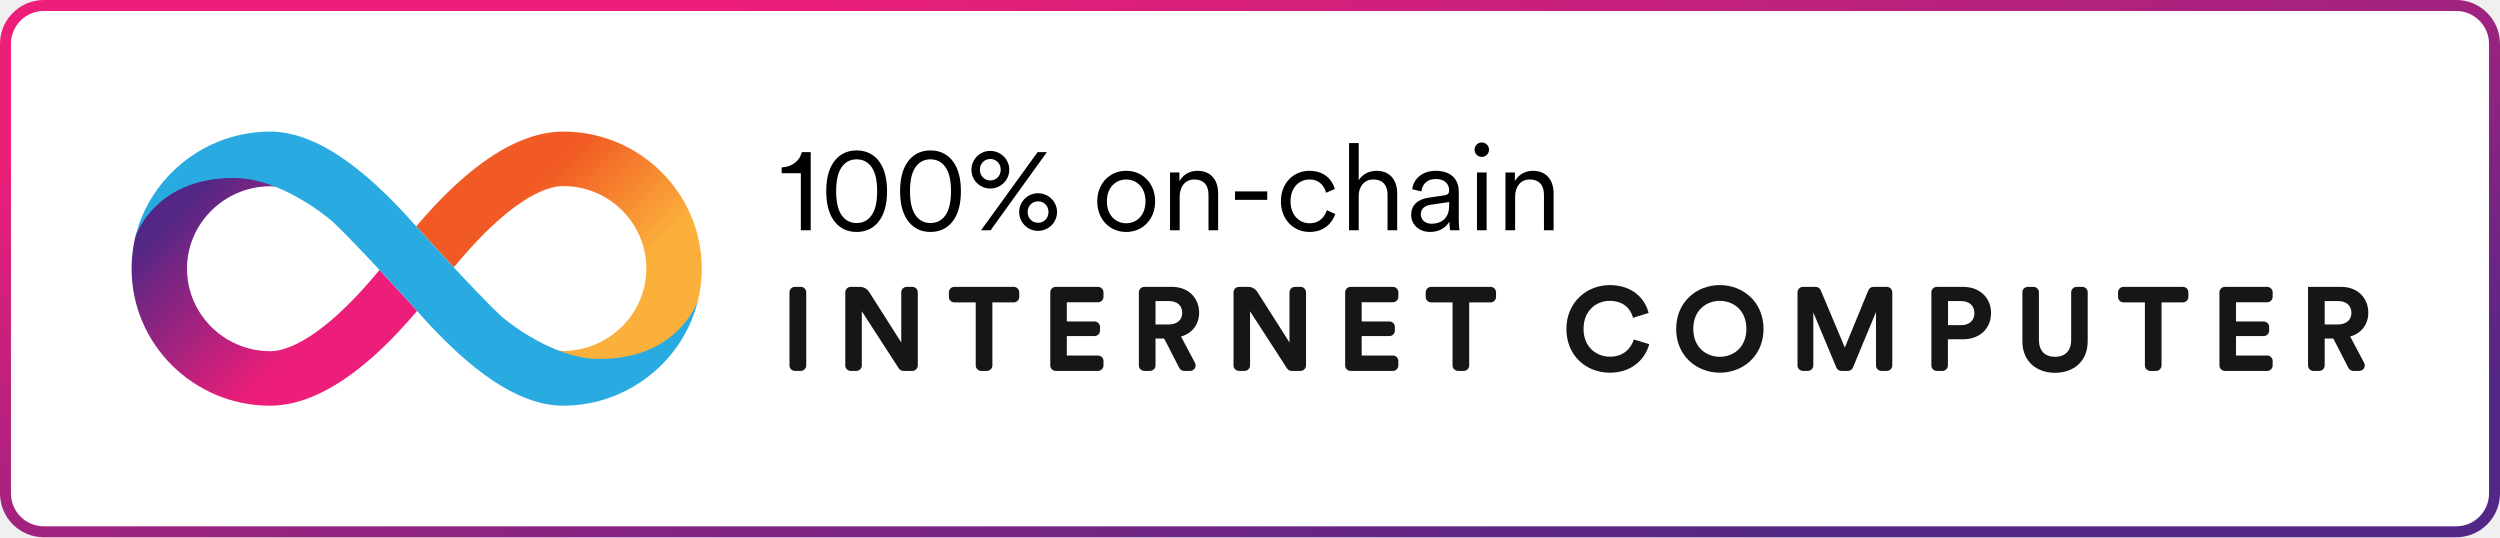
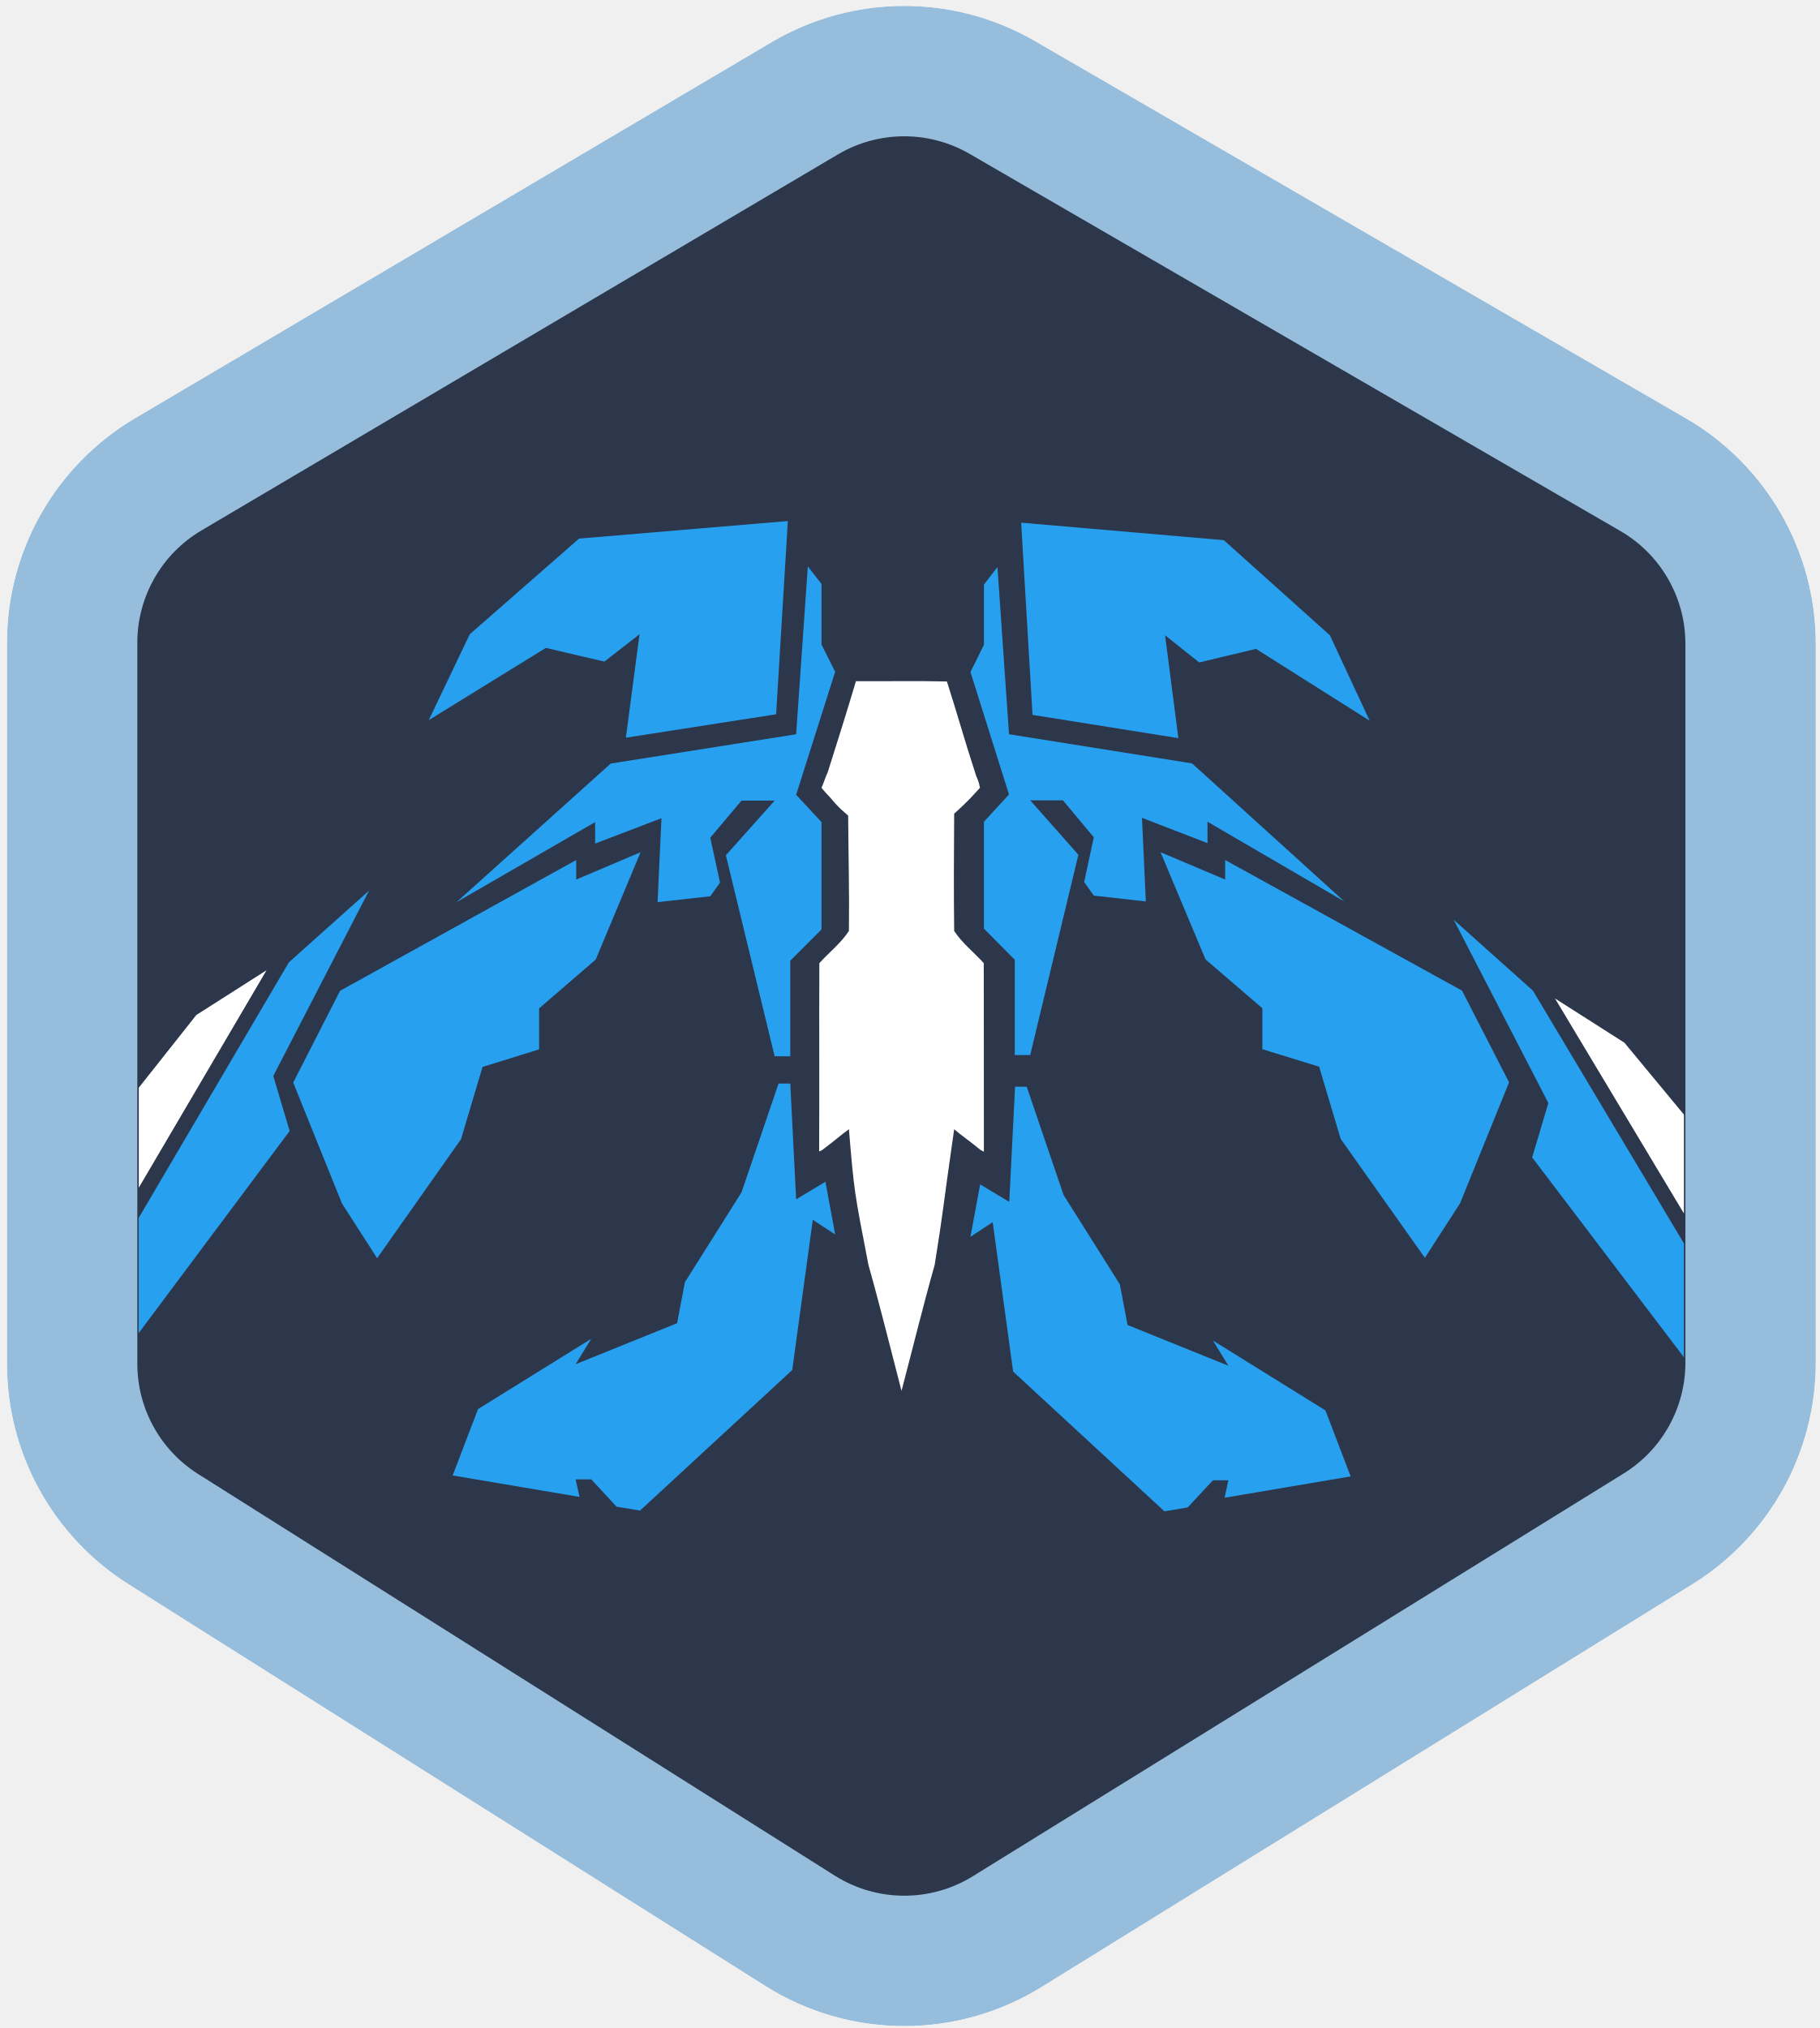
- <svg xmlns="http://www.w3.org/2000/svg" width="684" height="147" viewBox="0 0 228 49" fill="none">
-   <rect x="0.5" y="0.5" width="227" height="48" rx="3.5" fill="white" stroke="url(#paint0_linear_1810_46)" />
-   <path d="M51.37 12C48.463 12 45.295 13.517 41.945 16.504C40.356 17.919 38.984 19.436 37.955 20.649C37.955 20.649 37.955 20.649 37.964 20.658V20.649C37.964 20.649 39.589 22.45 41.386 24.381C42.352 23.213 43.742 21.623 45.34 20.189C48.319 17.533 50.26 16.972 51.37 16.972C55.55 16.972 58.945 20.346 58.945 24.491C58.945 28.608 55.541 31.982 51.37 32.009C51.181 32.009 50.937 31.982 50.63 31.917C51.849 32.45 53.158 32.836 54.404 32.836C62.059 32.836 63.558 27.754 63.657 27.386C63.883 26.458 64 25.483 64 24.482C64 17.607 58.331 12 51.37 12Z" fill="url(#paint1_linear_1810_46)" />
-   <path d="M24.63 37C27.537 37 30.706 35.483 34.055 32.496C35.644 31.081 37.016 29.564 38.045 28.351C38.045 28.351 38.045 28.351 38.036 28.342V28.351C38.036 28.351 36.411 26.549 34.614 24.619C33.649 25.787 32.258 27.377 30.66 28.811C27.681 31.467 25.74 32.028 24.63 32.028C20.45 32.018 17.055 28.645 17.055 24.5C17.055 20.382 20.459 17.009 24.63 16.982C24.819 16.982 25.063 17.009 25.37 17.073C24.151 16.54 22.842 16.154 21.596 16.154C13.941 16.154 12.451 21.237 12.343 21.596C12.117 22.533 12 23.498 12 24.5C12 31.393 17.669 37 24.63 37Z" fill="url(#paint2_linear_1810_46)" />
-   <path d="M54.386 32.726C50.468 32.625 46.396 29.482 45.565 28.7C43.417 26.678 38.461 21.21 38.072 20.778C34.443 16.632 29.523 12 24.63 12H24.621H24.612C18.672 12.028 13.679 16.127 12.343 21.596C12.443 21.237 14.402 16.053 21.588 16.237C25.506 16.338 29.595 19.528 30.435 20.309C32.584 22.331 37.54 27.8 37.928 28.232C41.557 32.368 46.477 37 51.37 37H51.379H51.388C57.329 36.972 62.33 32.873 63.657 27.404C63.549 27.763 61.581 32.901 54.386 32.726Z" fill="#29ABE2" />
-   <path d="M73.03 33.827C73.306 33.827 73.53 33.603 73.53 33.327V26.662C73.53 26.386 73.306 26.162 73.03 26.162H72.5C72.224 26.162 72 26.386 72 26.662V33.327C72 33.603 72.224 33.827 72.5 33.827H73.03Z" fill="#161617" />
-   <path d="M83.202 33.827C83.478 33.827 83.702 33.603 83.702 33.327V26.662C83.702 26.386 83.478 26.162 83.202 26.162H82.694C82.417 26.162 82.194 26.386 82.194 26.662V31.232L79.264 26.626C79.081 26.337 78.762 26.162 78.42 26.162H77.59C77.313 26.162 77.09 26.386 77.09 26.662V33.327C77.09 33.603 77.313 33.827 77.59 33.827H78.098C78.374 33.827 78.598 33.603 78.598 33.327V28.389L81.969 33.599C82.061 33.741 82.219 33.827 82.389 33.827H83.202Z" fill="#161617" />
-   <path d="M92.454 27.578C92.73 27.578 92.954 27.355 92.954 27.078V26.662C92.954 26.386 92.73 26.162 92.454 26.162H87.038C86.762 26.162 86.538 26.386 86.538 26.662V27.078C86.538 27.355 86.762 27.578 87.038 27.578H88.986V33.327C88.986 33.603 89.21 33.827 89.486 33.827H90.005C90.281 33.827 90.505 33.603 90.505 33.327V27.578H92.454Z" fill="#161617" />
-   <path d="M100.138 33.827C100.415 33.827 100.638 33.603 100.638 33.327V32.922C100.638 32.645 100.415 32.422 100.138 32.422H97.294V30.649H99.822C100.098 30.649 100.322 30.425 100.322 30.149V29.819C100.322 29.543 100.098 29.319 99.822 29.319H97.294V27.568H100.138C100.415 27.568 100.638 27.344 100.638 27.068V26.662C100.638 26.386 100.415 26.162 100.138 26.162H96.286C96.01 26.162 95.786 26.386 95.786 26.662V33.327C95.786 33.603 96.01 33.827 96.286 33.827H100.138Z" fill="#161617" />
-   <path d="M107.55 33.556C107.635 33.722 107.807 33.827 107.994 33.827H108.541C108.918 33.827 109.16 33.426 108.983 33.093L107.711 30.692C108.727 30.4 109.361 29.589 109.361 28.519C109.361 27.189 108.4 26.162 106.891 26.162H104.364C104.088 26.162 103.864 26.386 103.864 26.662V33.327C103.864 33.603 104.088 33.827 104.364 33.827H104.883C105.159 33.827 105.383 33.603 105.383 33.327V30.876H106.17L107.55 33.556ZM105.383 29.589V27.459H106.607C107.372 27.459 107.82 27.881 107.82 28.53C107.82 29.157 107.372 29.589 106.607 29.589H105.383Z" fill="#161617" />
-   <path d="M118.609 33.827C118.885 33.827 119.109 33.603 119.109 33.327V26.662C119.109 26.386 118.885 26.162 118.609 26.162H118.101C117.825 26.162 117.601 26.386 117.601 26.662V31.232L114.671 26.626C114.488 26.337 114.17 26.162 113.828 26.162H112.997C112.721 26.162 112.497 26.386 112.497 26.662V33.327C112.497 33.603 112.721 33.827 112.997 33.827H113.505C113.781 33.827 114.005 33.603 114.005 33.327V28.389L117.377 33.599C117.469 33.741 117.627 33.827 117.796 33.827H118.609Z" fill="#161617" />
-   <path d="M127.03 33.827C127.306 33.827 127.53 33.603 127.53 33.327V32.922C127.53 32.645 127.306 32.422 127.03 32.422H124.186V30.649H126.713C126.989 30.649 127.213 30.425 127.213 30.149V29.819C127.213 29.543 126.989 29.319 126.713 29.319H124.186V27.568H127.03C127.306 27.568 127.53 27.344 127.53 27.068V26.662C127.53 26.386 127.306 26.162 127.03 26.162H123.178C122.901 26.162 122.678 26.386 122.678 26.662V33.327C122.678 33.603 122.901 33.827 123.178 33.827H127.03Z" fill="#161617" />
-   <path d="M135.939 27.578C136.215 27.578 136.439 27.355 136.439 27.078V26.662C136.439 26.386 136.215 26.162 135.939 26.162H130.523C130.247 26.162 130.023 26.386 130.023 26.662V27.078C130.023 27.355 130.247 27.578 130.523 27.578H132.471V33.327C132.471 33.603 132.695 33.827 132.971 33.827H133.491C133.767 33.827 133.991 33.603 133.991 33.327V27.578H135.939Z" fill="#161617" />
-   <path d="M146.823 33.989C148.998 33.989 150.113 32.562 150.408 31.384L148.998 30.962C148.79 31.676 148.146 32.53 146.823 32.53C145.577 32.53 144.419 31.632 144.419 30C144.419 28.259 145.643 27.438 146.801 27.438C148.146 27.438 148.747 28.249 148.932 28.984L150.353 28.541C150.047 27.297 148.943 26 146.801 26C144.725 26 142.856 27.557 142.856 30C142.856 32.443 144.659 33.989 146.823 33.989Z" fill="#161617" />
-   <path d="M154.428 29.989C154.428 28.259 155.653 27.438 156.844 27.438C158.046 27.438 159.27 28.259 159.27 29.989C159.27 31.719 158.046 32.541 156.844 32.541C155.653 32.541 154.428 31.719 154.428 29.989ZM152.866 30C152.866 32.465 154.745 33.989 156.844 33.989C158.953 33.989 160.833 32.465 160.833 30C160.833 27.524 158.953 26 156.844 26C154.745 26 152.866 27.524 152.866 30Z" fill="#161617" />
-   <path d="M172.077 33.827C172.354 33.827 172.577 33.603 172.577 33.327V26.662C172.577 26.386 172.354 26.162 172.077 26.162H170.858C170.655 26.162 170.472 26.285 170.395 26.472L168.249 31.697L166.05 26.468C165.972 26.283 165.79 26.162 165.589 26.162H164.432C164.156 26.162 163.932 26.386 163.932 26.662V33.327C163.932 33.603 164.156 33.827 164.432 33.827H164.875C165.151 33.827 165.375 33.603 165.375 33.327V28.497L167.476 33.52C167.554 33.706 167.736 33.827 167.937 33.827H168.528C168.73 33.827 168.912 33.705 168.989 33.519L171.091 28.454V33.327C171.091 33.603 171.315 33.827 171.591 33.827H172.077Z" fill="#161617" />
-   <path d="M177.66 29.654V27.459H178.851C179.605 27.459 180.065 27.881 180.065 28.562C180.065 29.222 179.605 29.654 178.851 29.654H177.66ZM179.037 30.941C180.567 30.941 181.584 29.946 181.584 28.551C181.584 27.168 180.567 26.162 179.037 26.162H176.641C176.365 26.162 176.141 26.386 176.141 26.662V33.327C176.141 33.603 176.365 33.827 176.641 33.827H177.149C177.425 33.827 177.649 33.603 177.649 33.327V30.941H179.037Z" fill="#161617" />
-   <path d="M187.414 34C189.076 34 190.398 32.995 190.398 31.113V26.662C190.398 26.386 190.174 26.162 189.898 26.162H189.39C189.114 26.162 188.89 26.386 188.89 26.662V31.005C188.89 32.011 188.332 32.541 187.414 32.541C186.518 32.541 185.95 32.011 185.95 31.005V26.662C185.95 26.386 185.726 26.162 185.45 26.162H184.941C184.665 26.162 184.441 26.386 184.441 26.662V31.113C184.441 32.995 185.764 34 187.414 34Z" fill="#161617" />
-   <path d="M199.081 27.578C199.357 27.578 199.581 27.355 199.581 27.078V26.662C199.581 26.386 199.357 26.162 199.081 26.162H193.666C193.389 26.162 193.166 26.386 193.166 26.662V27.078C193.166 27.355 193.389 27.578 193.666 27.578H195.614V33.327C195.614 33.603 195.838 33.827 196.114 33.827H196.633C196.909 33.827 197.133 33.603 197.133 33.327V27.578H199.081Z" fill="#161617" />
-   <path d="M206.766 33.827C207.042 33.827 207.266 33.603 207.266 33.327V32.922C207.266 32.645 207.042 32.422 206.766 32.422H203.922V30.649H206.449C206.725 30.649 206.949 30.425 206.949 30.149V29.819C206.949 29.543 206.725 29.319 206.449 29.319H203.922V27.568H206.766C207.042 27.568 207.266 27.344 207.266 27.068V26.662C207.266 26.386 207.042 26.162 206.766 26.162H202.913C202.637 26.162 202.413 26.386 202.413 26.662V33.327C202.413 33.603 202.637 33.827 202.913 33.827H206.766Z" fill="#161617" />
-   <path d="M214.177 33.556C214.263 33.722 214.435 33.827 214.622 33.827H215.169C215.546 33.827 215.787 33.426 215.611 33.093L214.339 30.692C215.355 30.4 215.989 29.589 215.989 28.519C215.989 27.189 215.027 26.162 213.519 26.162H210.492V33.327C210.492 33.603 210.715 33.827 210.992 33.827H211.511C211.787 33.827 212.011 33.603 212.011 33.327V30.876H212.798L214.177 33.556ZM212.011 29.589V27.459H213.235C214 27.459 214.448 27.881 214.448 28.53C214.448 29.157 214 29.589 213.235 29.589H212.011Z" fill="#161617" />
-   <path d="M73.937 21V13.872H73.123C72.947 14.642 72.276 15.225 71.286 15.269V15.797H73.035V21H73.937ZM78.126 20.34C77.598 20.34 77.213 20.142 76.927 19.834C76.454 19.339 76.256 18.514 76.256 17.436C76.256 16.358 76.454 15.533 76.927 15.038C77.213 14.73 77.598 14.532 78.126 14.532C78.654 14.532 79.039 14.73 79.325 15.038C79.798 15.533 79.996 16.358 79.996 17.436C79.996 18.514 79.798 19.339 79.325 19.834C79.039 20.142 78.654 20.34 78.126 20.34ZM78.126 21.154C79.094 21.154 79.787 20.725 80.238 20.065C80.733 19.35 80.898 18.404 80.898 17.436C80.898 16.468 80.733 15.522 80.238 14.807C79.787 14.147 79.094 13.718 78.126 13.718C77.158 13.718 76.465 14.147 76.014 14.807C75.519 15.522 75.354 16.468 75.354 17.436C75.354 18.404 75.519 19.35 76.014 20.065C76.465 20.725 77.158 21.154 78.126 21.154ZM84.861 20.34C84.333 20.34 83.948 20.142 83.662 19.834C83.189 19.339 82.991 18.514 82.991 17.436C82.991 16.358 83.189 15.533 83.662 15.038C83.948 14.73 84.333 14.532 84.861 14.532C85.389 14.532 85.774 14.73 86.06 15.038C86.533 15.533 86.731 16.358 86.731 17.436C86.731 18.514 86.533 19.339 86.06 19.834C85.774 20.142 85.389 20.34 84.861 20.34ZM84.861 21.154C85.829 21.154 86.522 20.725 86.973 20.065C87.468 19.35 87.633 18.404 87.633 17.436C87.633 16.468 87.468 15.522 86.973 14.807C86.522 14.147 85.829 13.718 84.861 13.718C83.893 13.718 83.2 14.147 82.749 14.807C82.254 15.522 82.089 16.468 82.089 17.436C82.089 18.404 82.254 19.35 82.749 20.065C83.2 20.725 83.893 21.154 84.861 21.154ZM89.364 15.478C89.364 14.917 89.781 14.499 90.309 14.499C90.859 14.499 91.266 14.917 91.266 15.478C91.266 16.039 90.859 16.457 90.309 16.457C89.781 16.457 89.364 16.039 89.364 15.478ZM88.594 15.478C88.594 16.435 89.374 17.194 90.309 17.194C91.255 17.194 92.047 16.435 92.047 15.478C92.047 14.521 91.255 13.762 90.309 13.762C89.374 13.762 88.594 14.521 88.594 15.478ZM93.719 19.339C93.719 18.778 94.138 18.36 94.665 18.36C95.216 18.36 95.623 18.778 95.623 19.339C95.623 19.9 95.216 20.318 94.665 20.318C94.138 20.318 93.719 19.9 93.719 19.339ZM92.95 19.339C92.95 20.296 93.731 21.055 94.665 21.055C95.612 21.055 96.403 20.296 96.403 19.339C96.403 18.382 95.612 17.623 94.665 17.623C93.731 17.623 92.95 18.382 92.95 19.339ZM90.343 21L95.48 13.872H94.632L89.474 21H90.343ZM102.709 15.577C101.191 15.577 100.069 16.743 100.069 18.36C100.069 19.988 101.191 21.154 102.709 21.154C104.227 21.154 105.349 19.988 105.349 18.36C105.349 16.743 104.227 15.577 102.709 15.577ZM102.709 16.369C103.655 16.369 104.469 17.084 104.469 18.36C104.469 19.647 103.655 20.362 102.709 20.362C101.763 20.362 100.949 19.647 100.949 18.36C100.949 17.084 101.763 16.369 102.709 16.369ZM107.586 17.898C107.586 17.073 108.059 16.369 108.906 16.369C109.863 16.369 110.215 16.985 110.215 17.755V21H111.095V17.623C111.095 16.479 110.479 15.577 109.214 15.577C108.521 15.577 107.905 15.907 107.564 16.523V15.731H106.706V21H107.586V17.898ZM115.57 18.228V17.458H112.633V18.228H115.57ZM119.423 16.369C120.369 16.369 120.798 17.018 120.941 17.579L121.733 17.238C121.513 16.402 120.776 15.577 119.423 15.577C117.938 15.577 116.816 16.721 116.816 18.36C116.816 19.966 117.916 21.154 119.434 21.154C120.787 21.154 121.524 20.296 121.777 19.515L121.007 19.174C120.853 19.658 120.435 20.362 119.434 20.362C118.499 20.362 117.696 19.625 117.696 18.36C117.696 17.084 118.499 16.369 119.423 16.369ZM123.914 17.854C123.914 17.04 124.398 16.369 125.234 16.369C126.191 16.369 126.543 16.985 126.543 17.755V21H127.423V17.623C127.423 16.479 126.807 15.577 125.542 15.577C124.86 15.577 124.255 15.885 123.914 16.435V13.047H123.034V21H123.914V17.854ZM128.697 19.603C128.697 20.406 129.346 21.154 130.435 21.154C131.381 21.154 131.953 20.637 132.184 20.208C132.184 20.615 132.228 20.879 132.25 21H133.108C133.075 20.835 133.042 20.56 133.042 20.12V17.458C133.042 16.435 132.415 15.577 130.919 15.577C129.786 15.577 128.906 16.259 128.796 17.26L129.632 17.458C129.709 16.787 130.171 16.325 130.941 16.325C131.766 16.325 132.162 16.776 132.162 17.37C132.162 17.601 132.074 17.766 131.689 17.821L130.27 18.03C129.346 18.162 128.697 18.679 128.697 19.603ZM130.545 20.406C129.94 20.406 129.577 19.988 129.577 19.559C129.577 19.042 129.94 18.756 130.446 18.679L132.162 18.426V18.778C132.162 19.9 131.458 20.406 130.545 20.406ZM135.58 21V15.731H134.7V21H135.58ZM134.48 13.652C134.48 14.015 134.777 14.312 135.14 14.312C135.503 14.312 135.8 14.015 135.8 13.652C135.8 13.289 135.503 12.992 135.14 12.992C134.777 12.992 134.48 13.289 134.48 13.652ZM138.179 17.898C138.179 17.073 138.652 16.369 139.499 16.369C140.456 16.369 140.808 16.985 140.808 17.755V21H141.688V17.623C141.688 16.479 141.072 15.577 139.807 15.577C139.114 15.577 138.498 15.907 138.157 16.523V15.731H137.299V21H138.179V17.898Z" fill="black" />
-   <defs>
-     <linearGradient id="paint0_linear_1810_46" x1="33.529" y1="7.206" x2="47.888" y2="74.017" gradientUnits="userSpaceOnUse">
-       <stop stop-color="#ED1E79" />
-       <stop offset="1" stop-color="#522785" />
-     </linearGradient>
-     <linearGradient id="paint1_linear_1810_46" x1="44.796" y1="13.648" x2="62.287" y2="31.439" gradientUnits="userSpaceOnUse">
-       <stop offset="0.21" stop-color="#F15A24" />
-       <stop offset="0.684" stop-color="#FBB03B" />
-     </linearGradient>
-     <linearGradient id="paint2_linear_1810_46" x1="31.204" y1="35.352" x2="13.714" y2="17.561" gradientUnits="userSpaceOnUse">
-       <stop offset="0.21" stop-color="#ED1E79" />
-       <stop offset="0.893" stop-color="#522785" />
-     </linearGradient>
-   </defs>
+ <svg xmlns="http://www.w3.org/2000/svg" width="227" height="253" viewBox="0 0 227 253" fill="none">
+   <mask id="mask0_704_2" style="mask-type:alpha" maskUnits="userSpaceOnUse" x="0" y="0" width="227" height="253">
+     <path d="M100.419 12.26L20.991 59.177C13.559 63.566 9 71.555 9 80.186V170.129C9 178.506 13.297 186.298 20.383 190.767L99.817 240.868C107.706 245.844 117.741 245.887 125.672 240.98L206.871 190.741C214.059 186.294 218.433 178.443 218.433 169.991V80.322C218.433 71.618 213.797 63.573 206.266 59.21L125.061 12.157C117.432 7.736 108.011 7.776 100.419 12.26Z" fill="#2D374B" stroke="#96BEDC" stroke-width="16.267" />
+   </mask>
+   <g mask="url(#mask0_704_2)">
+     <path d="M100.419 12.26L20.991 59.177C13.559 63.566 9 71.555 9 80.186V170.129C9 178.506 13.297 186.298 20.383 190.767L99.817 240.868C107.706 245.844 117.741 245.887 125.672 240.98L206.871 190.741C214.059 186.294 218.433 178.443 218.433 169.991V80.322C218.433 71.618 213.797 63.573 206.266 59.21L125.061 12.157C117.432 7.736 108.011 7.776 100.419 12.26Z" fill="#2D374B" stroke="#96BEDC" stroke-width="16.267" />
+     <path d="M118.15 85.017C114.369 84.922 110.582 85.01 106.801 84.979C105.638 88.877 104.498 92.516 103.264 96.392C102.962 97.023 102.962 97.18 102.509 98.285C103.415 99.389 103.221 99.021 104.169 100.177C104.924 100.966 104.924 100.966 105.829 101.755C105.865 106.625 105.986 111.264 105.926 116.134C104.952 117.645 103.433 118.825 102.235 120.16C102.199 127.989 102.256 135.814 102.208 143.643L102.571 143.481C104.773 141.821 104.622 141.821 105.926 140.875C106.584 148.762 106.584 148.604 108.359 157.797C109.83 163.008 111.127 168.278 112.488 173.52C113.865 168.285 115.151 163.011 116.625 157.803C117.751 150.813 117.6 150.971 119.058 140.875C120.165 141.821 120.316 141.821 122.36 143.468L122.764 143.681C122.749 135.835 122.776 127.998 122.749 120.156C121.551 118.82 120.032 117.644 119.058 116.137C118.998 111.26 119.022 106.378 119.058 101.505C121.071 99.704 121.373 99.231 122.278 98.285C122.127 97.496 121.976 97.18 121.825 96.865C121.623 96.234 121.726 96.549 121.674 96.392C120.406 92.528 119.396 88.87 118.15 85.017Z" fill="white" />
+     <path d="M36.04 120.06L46.045 111.11L34.098 134.232L36.141 141.096L17.298 166.317L17.298 151.951L36.04 120.06Z" fill="#28A0F0" />
+     <path d="M17.317 148.17L33.258 121.042L24.5 126.622L17.317 135.695L17.317 148.17Z" fill="white" />
+     <path d="M191.278 123.593L181.386 114.743L193.199 137.605L191.178 144.392L210.116 169.329L210.116 155.124L191.278 123.593Z" fill="#28A0F0" />
+     <path d="M210.117 151.387L194.029 124.563L202.689 130.081L210.117 139.052L210.117 151.387Z" fill="white" />
+     <path d="M36.587 135.052L42.431 123.607L71.893 107.293V109.728L79.929 106.319L74.328 119.711L67.267 125.799V130.912L60.206 133.104L57.527 142.113L47.057 156.966L42.674 150.148L36.587 135.052Z" fill="#28A0F0" />
+     <path d="M188.294 135.025L182.431 123.591L152.872 107.292V109.725L144.81 106.319L150.429 119.699L157.513 125.781V130.889L164.598 133.078L167.285 142.079L177.789 156.918L182.187 150.107L188.294 135.025Z" fill="#28A0F0" />
+     <path d="M76.206 95.255L56.97 112.543L74.258 102.56V105.238L82.537 102.073L82.049 112.543L88.624 111.812L89.841 110.108L88.624 104.508L92.52 99.881H96.659L90.572 106.699L96.659 131.779H98.607V119.848L102.503 115.952V102.56L99.338 99.151L104.207 83.811L102.503 80.402V72.853L100.798 70.662L99.338 91.603L76.206 95.255Z" fill="#28A0F0" />
+     <path d="M148.742 95.237L167.737 112.457L150.666 102.513V105.181L142.491 102.028L142.972 112.457L136.48 111.73L135.277 110.032L136.48 104.453L132.633 99.845H128.545L134.556 106.636L128.545 131.618H126.621V119.733L122.774 115.853V102.513L125.9 99.118L121.091 83.838L122.774 80.442V72.924L124.457 70.741L125.9 91.599L148.742 95.237Z" fill="#28A0F0" />
+     <path d="M96.843 89.108L78.094 92.03L79.798 79.125L75.415 82.534L68.111 80.829L53.501 89.838L58.614 79.125L72.25 67.193L98.304 65.002L96.843 89.108Z" fill="#28A0F0" />
+     <path d="M128.834 89.182L147.031 92.088L145.376 79.253L149.63 82.643L156.72 80.948L170.899 89.908L165.937 79.253L152.702 67.387L127.416 65.207L128.834 89.182Z" fill="#28A0F0" />
+     <path d="M98.608 135.176H97.147L92.52 148.76L85.459 159.961L84.485 165.075L71.823 170.188L73.771 167.022L59.649 175.788L56.483 184.067L72.31 186.745L71.823 184.554H73.771L76.937 187.963L79.859 188.45L98.851 170.918L101.417 152.174L104.208 154.005L102.991 147.43L99.338 149.622L98.608 135.176Z" fill="#28A0F0" />
+     <path d="M126.657 135.572H128.109L132.708 149.079L139.727 160.216L140.695 165.3L153.28 170.385L151.344 167.237L165.381 175.953L168.527 184.185L152.796 186.848L153.28 184.669H151.344L148.197 188.058L145.293 188.543L126.415 171.111L123.865 152.473L121.091 154.293L122.301 147.757L125.931 149.935L126.657 135.572Z" fill="#28A0F0" />
+   </g>
</svg>
